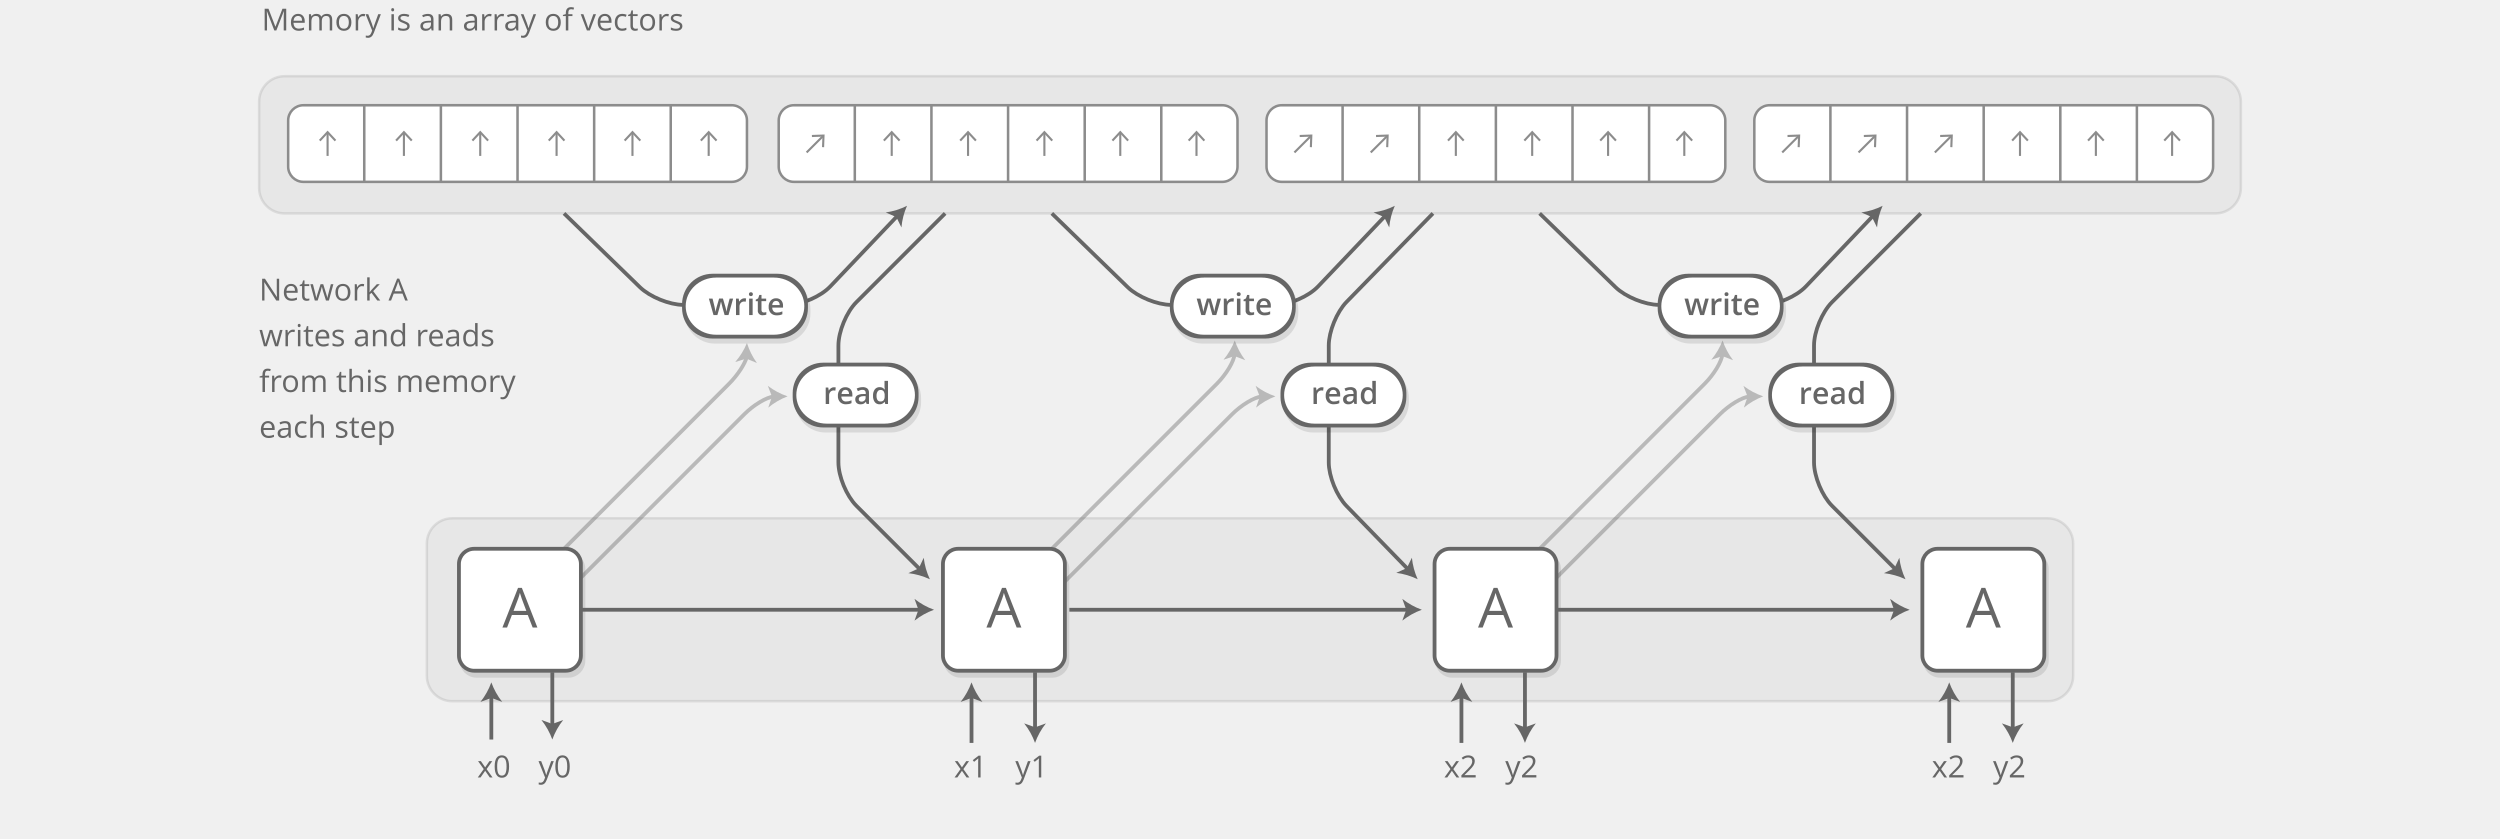
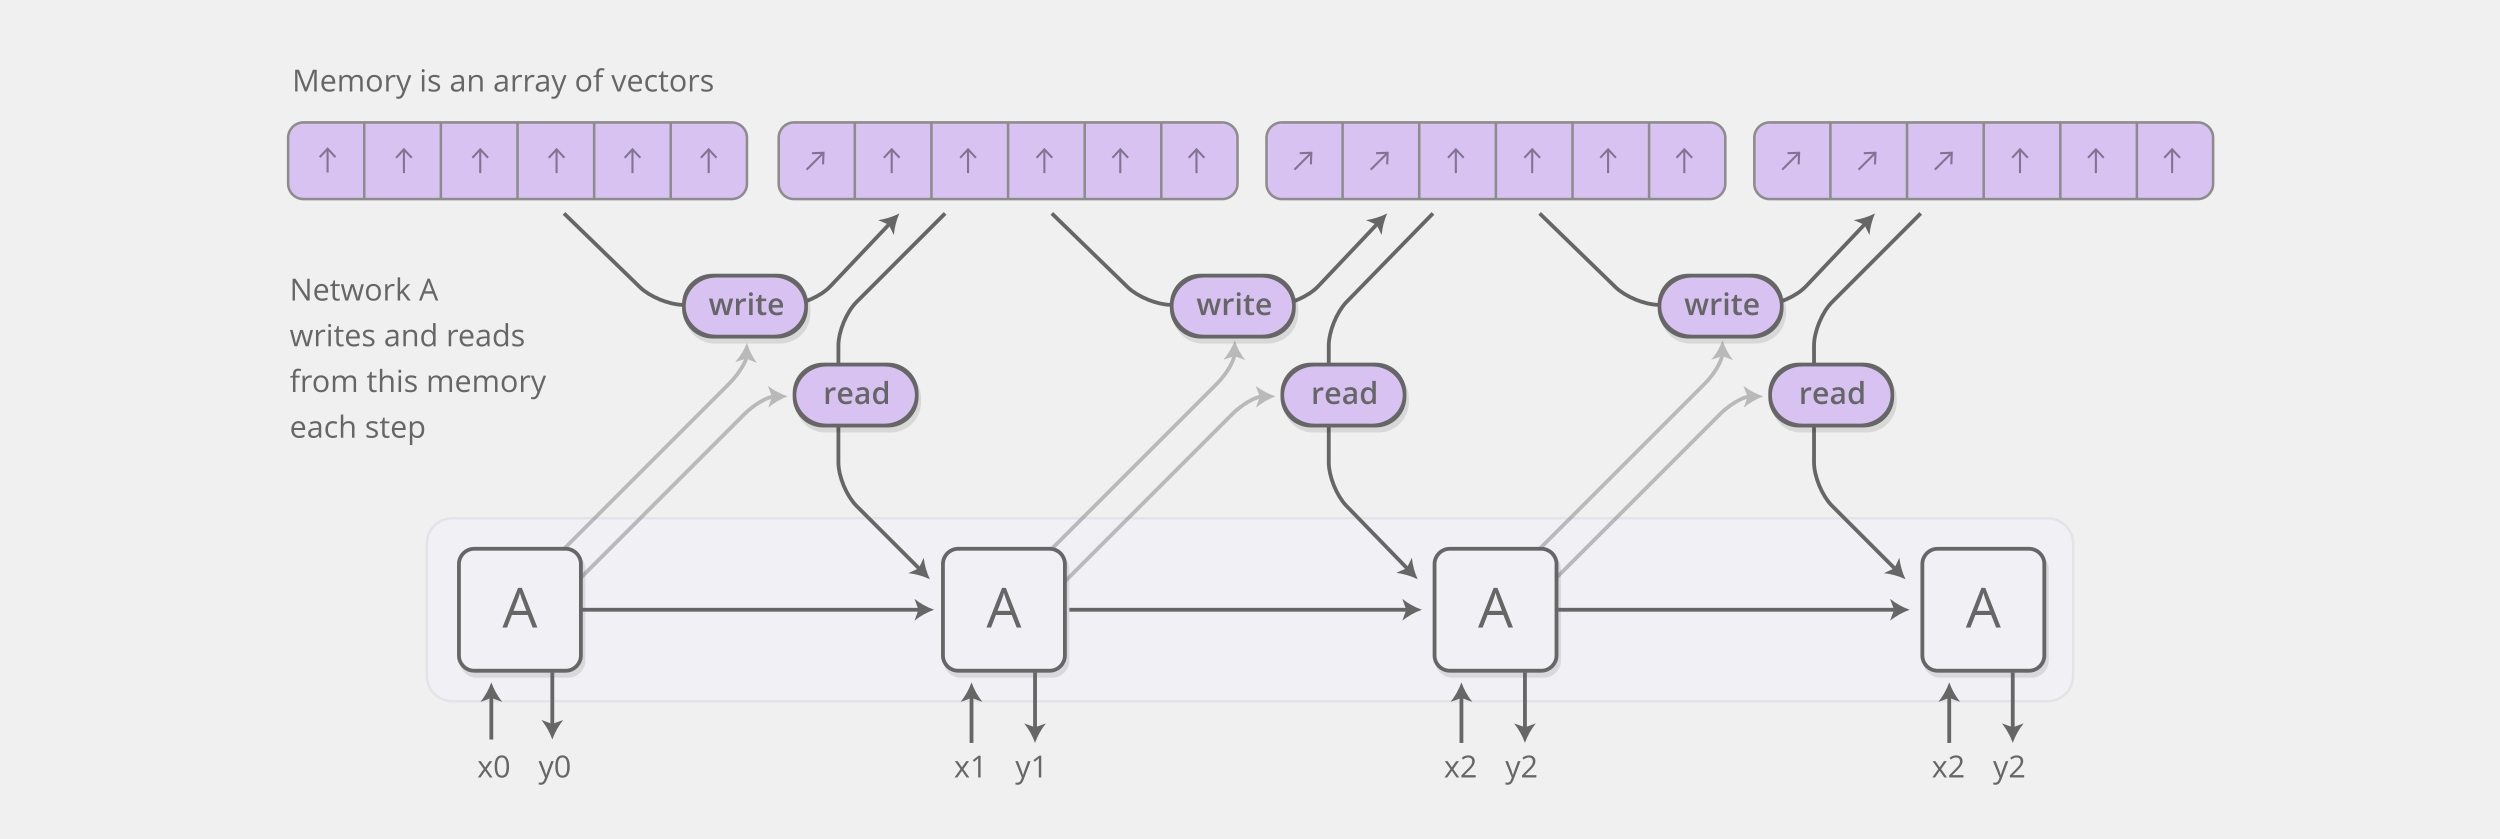
<svg xmlns="http://www.w3.org/2000/svg" xmlns:xlink="http://www.w3.org/1999/xlink" id="background" width="984" height="330" viewBox="0 0 984 330">
  <defs>
    <symbol id="array-small" data-name="array-small" viewBox="0 0 181.58 31.16">
      <g>
-         <rect x="0.5" y="0.5" width="180.58" height="30.16" rx="6" ry="6" fill="#fff" stroke="#8c8c8c" stroke-miterlimit="10" />
+         <rect x="0.5" y="0.5" width="180.58" height="30.16" rx="6" ry="6" fill="#d8c2f2" stroke="#8c8c8c" stroke-miterlimit="10" />
        <line x1="30.45" y1="30.66" x2="30.45" y2="0.5" fill="none" stroke="#8c8c8c" stroke-miterlimit="10" />
        <line x1="60.61" y1="30.66" x2="60.61" y2="0.5" fill="none" stroke="#8c8c8c" stroke-miterlimit="10" />
        <line x1="90.78" y1="30.66" x2="90.78" y2="0.5" fill="none" stroke="#8c8c8c" stroke-miterlimit="10" />
        <line x1="120.94" y1="30.66" x2="120.94" y2="0.5" fill="none" stroke="#8c8c8c" stroke-miterlimit="10" />
        <line x1="151.08" y1="30.66" x2="151.08" y2="0.5" fill="none" stroke="#8c8c8c" stroke-miterlimit="10" />
      </g>
    </symbol>
    <symbol id="rnn-bg" data-name="rnn-bg" viewBox="0 0 49.5 49.5">
-       <rect x="0.75" y="0.75" width="48" height="48" rx="6" ry="6" fill="#fff" stroke="#666" stroke-width="1.5" />
+       <rect x="0.75" y="0.75" width="48" height="48" rx="6" ry="6" fill="#f0f0f5" stroke="#666" stroke-width="1.5" />
    </symbol>
    <symbol id="rnn-a" data-name="rnn-a" viewBox="0 0 49.5 49.5">
      <use id="rnn-bg-3" data-name="rnn-bg" width="49.5" height="49.5" xlink:href="#rnn-bg" />
      <path d="M29.77,31.75l-1.93-4.94H21.6l-1.91,4.94H17.86L24,16.14h1.52l6.11,15.61H29.77Zm-2.5-6.57-1.81-4.82q-0.35-.91-0.72-2.24a20.34,20.34,0,0,1-.67,2.24l-1.83,4.82h5Z" fill="#666" />
    </symbol>
    <symbol id="op-read" data-name="op-read" viewBox="0 0 49.54 25.5">
      <g id="_Group_4" data-name="&lt;Group&gt;">
        <g>
-           <path d="M48.83,12.75a12,12,0,0,1-12,12H12.71a12,12,0,1,1,0-24H36.83a12,12,0,0,1,12,12h0Z" fill="#fff" />
+           <path d="M48.83,12.75a12,12,0,0,1-12,12H12.71a12,12,0,1,1,0-24H36.83a12,12,0,0,1,12,12h0Z" fill="#d8c2f2" />
          <path d="M49.54,13.5a12,12,0,0,1-12,12H12a12,12,0,0,1-12-12V12A12,12,0,0,1,12,0H37.54a12,12,0,0,1,12,12v1.5ZM1.43,12.75c0,6.19,5.4,11.25,12,11.25H36.12c6.6,0,12-5.06,12-11.25S42.72,1.5,36.12,1.5H13.43C6.83,1.5,1.43,6.56,1.43,12.75Z" fill="#666" />
        </g>
      </g>
      <g>
        <path d="M16.25,9.67a3.31,3.31,0,0,1,.69.06L16.8,11a2.6,2.6,0,0,0-.61-0.07,1.76,1.76,0,0,0-1.34.54,2,2,0,0,0-.51,1.4v3.39H13V9.79H14l0.18,1.14h0.07A2.57,2.57,0,0,1,15.13,10,2,2,0,0,1,16.25,9.67Z" fill="#666" />
        <path d="M21,16.38a3.13,3.13,0,0,1-2.36-.88,3.35,3.35,0,0,1-.85-2.43,3.67,3.67,0,0,1,.79-2.5,2.73,2.73,0,0,1,2.17-.91,2.67,2.67,0,0,1,2,.78,3,3,0,0,1,.74,2.14v0.74H19.16a2.13,2.13,0,0,0,.51,1.45,1.78,1.78,0,0,0,1.35.51,5,5,0,0,0,1.07-.11,5.61,5.61,0,0,0,1.06-.36v1.12a4.23,4.23,0,0,1-1,.34A6.25,6.25,0,0,1,21,16.38Zm-0.25-5.67a1.38,1.38,0,0,0-1.05.42,2,2,0,0,0-.47,1.21h2.94a1.79,1.79,0,0,0-.39-1.22A1.32,1.32,0,0,0,20.71,10.71Z" fill="#666" />
        <path d="M29.1,16.27l-0.28-.9h0a2.65,2.65,0,0,1-.94.81,3,3,0,0,1-1.22.21,2.06,2.06,0,0,1-1.49-.52,1.93,1.93,0,0,1-.54-1.46,1.71,1.71,0,0,1,.74-1.51,4.29,4.29,0,0,1,2.27-.56l1.12,0V12A1.31,1.31,0,0,0,28.43,11a1.18,1.18,0,0,0-.9-0.31,3.11,3.11,0,0,0-1,.15,7.21,7.21,0,0,0-.88.35l-0.45-1a4.79,4.79,0,0,1,1.15-.42,5.31,5.31,0,0,1,1.18-.14,2.8,2.8,0,0,1,1.87.54,2.11,2.11,0,0,1,.63,1.69v4.37h-1Zm-2.05-.94a1.71,1.71,0,0,0,1.2-.42,1.52,1.52,0,0,0,.45-1.17V13.17l-0.83,0a2.85,2.85,0,0,0-1.42.33,1,1,0,0,0-.44.89,0.87,0.87,0,0,0,.26.67A1.11,1.11,0,0,0,27.05,15.33Z" fill="#666" />
        <path d="M34.19,16.38a2.26,2.26,0,0,1-1.89-.88A4,4,0,0,1,31.62,13a4,4,0,0,1,.69-2.48,2.28,2.28,0,0,1,1.91-.89,2.23,2.23,0,0,1,1.95.94h0.07a8.25,8.25,0,0,1-.1-1.1V7.15h1.38v9.12H36.44l-0.24-.85H36.13A2.2,2.2,0,0,1,34.19,16.38Zm0.37-1.11a1.5,1.5,0,0,0,1.24-.48,2.51,2.51,0,0,0,.4-1.55V13a2.9,2.9,0,0,0-.4-1.74,1.48,1.48,0,0,0-1.25-.52,1.27,1.27,0,0,0-1.12.59A3,3,0,0,0,33,13.06a2.94,2.94,0,0,0,.38,1.64A1.29,1.29,0,0,0,34.56,15.27Z" fill="#666" />
      </g>
    </symbol>
    <symbol id="op-write" data-name="op-write" viewBox="0 0 49.54 25.5">
      <g id="_Group_6" data-name="&lt;Group&gt;">
        <g>
-           <path d="M48.83,12.75a12,12,0,0,1-12,12H12.71a12,12,0,1,1,0-24H36.83a12,12,0,0,1,12,12h0Z" fill="#fff" />
+           <path d="M48.83,12.75a12,12,0,0,1-12,12H12.71a12,12,0,1,1,0-24H36.83a12,12,0,0,1,12,12h0Z" fill="#d8c2f2" />
          <path d="M49.54,13.5a12,12,0,0,1-12,12H12a12,12,0,0,1-12-12V12A12,12,0,0,1,12,0H37.54a12,12,0,0,1,12,12v1.5ZM1.43,12.75c0,6.19,5.4,11.25,12,11.25H36.12c6.6,0,12-5.06,12-11.25S42.72,1.5,36.12,1.5H13.43C6.83,1.5,1.43,6.56,1.43,12.75Z" fill="#666" />
        </g>
      </g>
      <g>
        <path d="M16.74,16.25l-0.84-3q-0.15-.48-0.55-2.23H15.3q-0.34,1.58-.54,2.24l-0.86,3H12.37L10.56,9.77H12L12.79,13q0.28,1.18.4,2h0q0.06-.43.18-1t0.21-.83l1-3.41h1.51l1,3.41q0.09,0.29.22,0.88a6.76,6.76,0,0,1,.16.92h0a18,18,0,0,1,.41-2l0.84-3.19h1.38l-1.83,6.48H16.74Z" fill="#666" />
        <path d="M24.51,9.65a3.31,3.31,0,0,1,.69.06L25.06,11a2.6,2.6,0,0,0-.61-0.07,1.76,1.76,0,0,0-1.34.54,2,2,0,0,0-.51,1.4v3.39H21.23V9.77H22.3l0.18,1.14h0.07A2.57,2.57,0,0,1,23.4,10,2,2,0,0,1,24.51,9.65Z" fill="#666" />
        <path d="M26.32,8.05a0.76,0.76,0,0,1,.2-0.57,0.79,0.79,0,0,1,.58-0.2,0.77,0.77,0,0,1,.57.2,0.76,0.76,0,0,1,.2.57,0.75,0.75,0,0,1-.2.55,0.76,0.76,0,0,1-.57.2,0.78,0.78,0,0,1-.58-0.2A0.75,0.75,0,0,1,26.32,8.05Zm1.46,8.2H26.4V9.77h1.38v6.48Z" fill="#666" />
        <path d="M32.16,15.25a3.35,3.35,0,0,0,1-.16v1a2.78,2.78,0,0,1-.59.17,4.06,4.06,0,0,1-.75.07,1.78,1.78,0,0,1-2-2.06V10.81H29V10.2l0.95-.5,0.47-1.37h0.85V9.77H33.1v1H31.26v3.47a1,1,0,0,0,.25.74A0.91,0.91,0,0,0,32.16,15.25Z" fill="#666" />
        <path d="M37.29,16.37a3.13,3.13,0,0,1-2.36-.88,3.35,3.35,0,0,1-.85-2.43,3.67,3.67,0,0,1,.79-2.5A2.73,2.73,0,0,1,37,9.65a2.67,2.67,0,0,1,2,.78,3,3,0,0,1,.74,2.14v0.74H35.49A2.13,2.13,0,0,0,36,14.77a1.78,1.78,0,0,0,1.35.51,5,5,0,0,0,1.07-.11,5.61,5.61,0,0,0,1.06-.36v1.12a4.23,4.23,0,0,1-1,.34A6.25,6.25,0,0,1,37.29,16.37ZM37,10.7a1.38,1.38,0,0,0-1.05.42,2,2,0,0,0-.47,1.21h2.94a1.79,1.79,0,0,0-.39-1.22A1.32,1.32,0,0,0,37,10.7Z" fill="#666" />
      </g>
    </symbol>
    <symbol id="array-vector" data-name="array-vector" viewBox="0 0 36 36">
      <rect width="36" height="36" fill="#0080f7" opacity="0" />
-       <g>
-         <line x1="18" y1="24" x2="18" y2="13.08" fill="none" stroke="#8c8c8c" stroke-miterlimit="10" />
-         <polygon points="22.09 16.4 21.36 17.08 18 13.47 14.64 17.08 13.91 16.4 18 12 22.09 16.4" fill="#8c8c8c" />
+       <g opacity="0.4">
+         <g>
+           <line x1="18" y1="24" x2="18" y2="13.08" fill="none" stroke="#000" stroke-miterlimit="10" />
+           <polygon points="22.09 16.4 21.36 17.08 18 13.47 14.64 17.08 13.91 16.4 18 12 22.09 16.4" />
+         </g>
      </g>
    </symbol>
  </defs>
  <g id="_Group_" data-name="&lt;Group&gt;">
-     <rect x="102" y="30" width="780" height="54" rx="10" ry="10" opacity="0.04" />
-     <g opacity="0.1">
-       <rect x="102" y="30" width="780" height="54" rx="10" ry="10" fill="none" stroke="#231f20" />
-     </g>
-   </g>
+     <rect x="168" y="204" width="648" height="72" rx="10" ry="10" fill="#f0f0f5" />
+     <g opacity="0.1">
+       <rect x="168" y="204" width="648" height="72" rx="10" ry="10" fill="none" stroke="#667780" />
+     </g>
+   </g>
+   <use id="array-small-3" data-name="array-small" width="181.58" height="31.16" transform="translate(112.92 47.69)" xlink:href="#array-small" />
+   <use width="181.58" height="31.16" transform="translate(306 47.69)" xlink:href="#array-small" />
+   <use width="181.58" height="31.16" transform="translate(498 47.69)" xlink:href="#array-small" />
+   <use width="181.58" height="31.16" transform="translate(690 47.69)" xlink:href="#array-small" />
  <g id="_Group_2" data-name="&lt;Group&gt;">
-     <rect x="168" y="204" width="648" height="72" rx="10" ry="10" opacity="0.04" />
-     <g opacity="0.1">
-       <rect x="168" y="204" width="648" height="72" rx="10" ry="10" fill="none" stroke="#231f20" />
-     </g>
-   </g>
-   <use id="array-small-3" data-name="array-small" width="181.58" height="31.16" transform="translate(112.92 40.92)" xlink:href="#array-small" />
-   <use width="181.58" height="31.16" transform="translate(306 40.92)" xlink:href="#array-small" />
-   <use width="181.58" height="31.16" transform="translate(498 40.92)" xlink:href="#array-small" />
-   <use width="181.58" height="31.16" transform="translate(690 40.92)" xlink:href="#array-small" />
-   <g>
    <g opacity="0.1">
      <rect x="757.64" y="218" width="48" height="48" rx="6" ry="6" stroke="#000" stroke-width="1.5" />
      <path d="M786.66,249l-1.93-4.94h-6.23L776.58,249h-1.83l6.14-15.61h1.52L788.53,249h-1.87Zm-2.5-6.57-1.81-4.82q-0.35-.91-0.72-2.24a20.34,20.34,0,0,1-.67,2.24l-1.83,4.82h5Z" />
    </g>
    <use width="49.5" height="49.5" transform="translate(755.89 215.25)" xlink:href="#rnn-a" />
  </g>
  <g>
-     <path d="M222,84l29.83,29c3.94,3.84,11.67,7,17.17,7h40.89c5.5,0,13.1-3.26,16.89-7.24l26.47-27.82" fill="none" stroke="#666" stroke-miterlimit="10" stroke-width="1.5" />
-     <path d="M357,81a27.2,27.2,0,0,0-2.2,8.52l-2-4.07-4.17-1.83A27.17,27.17,0,0,0,357,81Z" fill="#666" />
+     <path d="M222,84l29.83,29c3.94,3.84,11.67,7,17.17,7h40.89c5.5,0,13.1-3.27,16.88-7.26l23.5-24.8" fill="none" stroke="#666" stroke-miterlimit="10" stroke-width="1.5" />
+     <path d="M354,84a27.2,27.2,0,0,0-2.18,8.53l-2-4.07-4.17-1.82A27.18,27.18,0,0,0,354,84Z" fill="#666" />
  </g>
  <g>
    <path d="M372,84l-34.93,34.93C333.18,122.82,330,130.5,330,136v46c0,5.5,3.18,13.18,7.07,17.07l25.09,25.09" fill="none" stroke="#666" stroke-miterlimit="10" stroke-width="1.5" />
    <path d="M366,228a27.2,27.2,0,0,0-8.47-2.41l4.12-1.93,1.93-4.12A27.18,27.18,0,0,0,366,228Z" fill="#666" />
  </g>
  <g id="_Group_3" data-name="&lt;Group&gt;">
    <g opacity="0.1">
      <path d="M361.83,157.5a12,12,0,0,1-12,12H325.71a12,12,0,0,1,0-24h24.12a12,12,0,0,1,12,12h0Z" />
      <path d="M362.55,158.25a12,12,0,0,1-12,12H325a12,12,0,0,1-12-12v-1.5a12,12,0,0,1,12-12h25.54a12,12,0,0,1,12,12v1.5Zm-48.12-.75c0,6.19,5.4,11.25,12,11.25h22.69c6.6,0,12-5.06,12-11.25s-5.4-11.25-12-11.25H326.43C319.83,146.25,314.43,151.31,314.43,157.5Z" />
      <path d="M329.25,154.42a3.31,3.31,0,0,1,.69.06l-0.13,1.28a2.6,2.6,0,0,0-.61-0.07,1.76,1.76,0,0,0-1.34.54,2,2,0,0,0-.51,1.4V161H326v-6.48H327l0.18,1.14h0.07a2.57,2.57,0,0,1,.84-0.92A2,2,0,0,1,329.25,154.42Z" />
      <path d="M334,161.13a3.13,3.13,0,0,1-2.36-.88,3.35,3.35,0,0,1-.85-2.43,3.67,3.67,0,0,1,.79-2.5,2.73,2.73,0,0,1,2.17-.91,2.67,2.67,0,0,1,2,.78,3,3,0,0,1,.74,2.14v0.74h-4.32a2.13,2.13,0,0,0,.51,1.45A1.78,1.78,0,0,0,334,160a5,5,0,0,0,1.07-.11,5.61,5.61,0,0,0,1.06-.36v1.12a4.23,4.23,0,0,1-1,.34A6.25,6.25,0,0,1,334,161.13Zm-0.25-5.67a1.38,1.38,0,0,0-1.05.42,2,2,0,0,0-.47,1.21h2.94a1.79,1.79,0,0,0-.39-1.22A1.32,1.32,0,0,0,333.71,155.46Z" />
      <path d="M342.1,161l-0.28-.9h0a2.65,2.65,0,0,1-.94.81,3,3,0,0,1-1.22.21,2.06,2.06,0,0,1-1.49-.52,1.93,1.93,0,0,1-.54-1.46,1.71,1.71,0,0,1,.74-1.51,4.29,4.29,0,0,1,2.27-.56l1.12,0v-0.35a1.31,1.31,0,0,0-.29-0.93,1.18,1.18,0,0,0-.9-0.31,3.11,3.11,0,0,0-1,.15,7.21,7.21,0,0,0-.88.35l-0.45-1a4.79,4.79,0,0,1,1.15-.42,5.31,5.31,0,0,1,1.18-.14,2.8,2.8,0,0,1,1.87.54,2.11,2.11,0,0,1,.63,1.69V161h-1Zm-2.05-.94a1.71,1.71,0,0,0,1.2-.42,1.52,1.52,0,0,0,.45-1.17v-0.56l-0.83,0a2.85,2.85,0,0,0-1.42.33,1,1,0,0,0-.44.89,0.87,0.87,0,0,0,.26.67A1.11,1.11,0,0,0,340.05,160.08Z" />
      <path d="M347.19,161.13a2.26,2.26,0,0,1-1.89-.88,4.82,4.82,0,0,1,0-4.95,2.28,2.28,0,0,1,1.91-.89,2.23,2.23,0,0,1,1.95.94h0.07a8.25,8.25,0,0,1-.1-1.1V151.9h1.38V161h-1.08l-0.24-.85h-0.06A2.2,2.2,0,0,1,347.19,161.13Zm0.37-1.11a1.5,1.5,0,0,0,1.24-.48,2.51,2.51,0,0,0,.4-1.55V157.8a2.9,2.9,0,0,0-.4-1.74,1.48,1.48,0,0,0-1.25-.52,1.27,1.27,0,0,0-1.12.59,3,3,0,0,0-.39,1.68,2.94,2.94,0,0,0,.38,1.64A1.29,1.29,0,0,0,347.56,160Z" />
    </g>
    <use width="49.54" height="25.5" transform="translate(312 142.75)" xlink:href="#op-read" />
  </g>
  <g id="_Group_5" data-name="&lt;Group&gt;">
    <g opacity="0.1">
      <path d="M318.29,122.5a12,12,0,0,1-12,12H282.17a12,12,0,0,1,0-24h24.12a12,12,0,0,1,12,12h0Z" />
      <path d="M319,123.25a12,12,0,0,1-12,12H281.46a12,12,0,0,1-12-12v-1.5a12,12,0,0,1,12-12H307a12,12,0,0,1,12,12v1.5Zm-48.12-.75c0,6.19,5.4,11.25,12,11.25h22.69c6.6,0,12-5.06,12-11.25s-5.4-11.25-12-11.25H282.88C276.28,111.25,270.88,116.31,270.88,122.5Z" />
      <path d="M286.2,126l-0.84-3q-0.15-.48-0.55-2.23h-0.05q-0.34,1.58-.54,2.24l-0.86,3h-1.52L280,119.52h1.41l0.83,3.19q0.28,1.18.4,2h0q0.06-.43.18-1t0.21-.83l1-3.41h1.51l1,3.41q0.09,0.29.22,0.88a6.76,6.76,0,0,1,.16.92h0a18,18,0,0,1,.41-2l0.84-3.19h1.38L287.74,126H286.2Z" />
      <path d="M294,119.4a3.31,3.31,0,0,1,.69.06l-0.13,1.28a2.6,2.6,0,0,0-.61-0.07,1.76,1.76,0,0,0-1.34.54,2,2,0,0,0-.51,1.4V126h-1.38v-6.48h1.08l0.18,1.14H292a2.57,2.57,0,0,1,.84-0.92A2,2,0,0,1,294,119.4Z" />
      <path d="M295.78,117.8a0.76,0.76,0,0,1,.2-0.57,0.79,0.79,0,0,1,.58-0.2,0.77,0.77,0,0,1,.57.2,0.76,0.76,0,0,1,.2.57,0.75,0.75,0,0,1-.2.55,0.76,0.76,0,0,1-.57.2,0.78,0.78,0,0,1-.58-0.2A0.75,0.75,0,0,1,295.78,117.8Zm1.46,8.2h-1.38v-6.48h1.38V126Z" />
      <path d="M301.62,125a3.35,3.35,0,0,0,1-.16v1a2.78,2.78,0,0,1-.59.17,4.06,4.06,0,0,1-.75.07,1.78,1.78,0,0,1-2-2.06v-3.49h-0.88V120l0.95-.5,0.47-1.37h0.85v1.44h1.85v1h-1.85V124a1,1,0,0,0,.25.74A0.91,0.91,0,0,0,301.62,125Z" />
      <path d="M306.75,126.12a3.13,3.13,0,0,1-2.36-.88,3.35,3.35,0,0,1-.85-2.43,3.67,3.67,0,0,1,.79-2.5,2.73,2.73,0,0,1,2.17-.91,2.67,2.67,0,0,1,2,.78,3,3,0,0,1,.74,2.14v0.74H305a2.13,2.13,0,0,0,.51,1.45,1.78,1.78,0,0,0,1.35.51,5,5,0,0,0,1.07-.11,5.61,5.61,0,0,0,1.06-.36v1.12a4.23,4.23,0,0,1-1,.34A6.25,6.25,0,0,1,306.75,126.12Zm-0.25-5.67a1.38,1.38,0,0,0-1.05.42,2,2,0,0,0-.47,1.21h2.94a1.79,1.79,0,0,0-.39-1.22A1.32,1.32,0,0,0,306.5,120.45Z" />
    </g>
    <use width="49.54" height="25.5" transform="translate(268.46 107.75)" xlink:href="#op-write" />
  </g>
  <g opacity="0.4">
    <g>
      <path d="M222,216l64.93-64.93c3.45-3.45,6.35-7.94,7-10.64" fill="none" stroke="#666" stroke-miterlimit="10" stroke-width="1.5" />
      <path d="M294,135a27.2,27.2,0,0,0,3.93,7.88l-4.21-1.74-4.34,1.36A27.18,27.18,0,0,0,294,135Z" fill="#666" />
    </g>
  </g>
  <g>
-     <path d="M414,84l29.83,29c3.94,3.84,11.67,7,17.17,7h40.89c5.5,0,13.1-3.26,16.89-7.24l26.47-27.82" fill="none" stroke="#666" stroke-miterlimit="10" stroke-width="1.5" />
-     <path d="M549,81a27.2,27.2,0,0,0-2.2,8.52l-2-4.07-4.17-1.83A27.17,27.17,0,0,0,549,81Z" fill="#666" />
+     <path d="M414,84l29.83,29c3.94,3.84,11.67,7,17.17,7h40.89c5.5,0,13.1-3.27,16.88-7.26l23.5-24.8" fill="none" stroke="#666" stroke-miterlimit="10" stroke-width="1.5" />
+     <path d="M546,84a27.2,27.2,0,0,0-2.18,8.53l-2-4.07-4.17-1.82A27.18,27.18,0,0,0,546,84Z" fill="#666" />
  </g>
  <g>
    <path d="M564,84l-34,34.84c-3.84,3.94-7,11.66-7,17.16v46c0,5.5,3.14,13.23,7,17.17l24.24,24.94" fill="none" stroke="#666" stroke-miterlimit="10" stroke-width="1.5" />
    <path d="M558,228a27.2,27.2,0,0,0-8.43-2.53l4.15-1.87,2-4.09A27.18,27.18,0,0,0,558,228Z" fill="#666" />
  </g>
  <g id="_Group_7" data-name="&lt;Group&gt;">
    <g opacity="0.1">
      <path d="M553.83,157.5a12,12,0,0,1-12,12H517.71a12,12,0,0,1,0-24h24.12a12,12,0,0,1,12,12h0Z" />
      <path d="M554.55,158.25a12,12,0,0,1-12,12H517a12,12,0,0,1-12-12v-1.5a12,12,0,0,1,12-12h25.54a12,12,0,0,1,12,12v1.5Zm-48.12-.75c0,6.19,5.4,11.25,12,11.25h22.69c6.6,0,12-5.06,12-11.25s-5.4-11.25-12-11.25H518.43C511.83,146.25,506.43,151.31,506.43,157.5Z" />
      <path d="M521.25,154.42a3.31,3.31,0,0,1,.69.06l-0.13,1.28a2.6,2.6,0,0,0-.61-0.07,1.76,1.76,0,0,0-1.34.54,2,2,0,0,0-.51,1.4V161H518v-6.48H519l0.18,1.14h0.07a2.57,2.57,0,0,1,.84-0.92A2,2,0,0,1,521.25,154.42Z" />
      <path d="M526,161.13a3.13,3.13,0,0,1-2.36-.88,3.35,3.35,0,0,1-.85-2.43,3.67,3.67,0,0,1,.79-2.5,2.73,2.73,0,0,1,2.17-.91,2.67,2.67,0,0,1,2,.78,3,3,0,0,1,.74,2.14v0.74h-4.32a2.13,2.13,0,0,0,.51,1.45A1.78,1.78,0,0,0,526,160a5,5,0,0,0,1.07-.11,5.61,5.61,0,0,0,1.06-.36v1.12a4.23,4.23,0,0,1-1,.34A6.25,6.25,0,0,1,526,161.13Zm-0.25-5.67a1.38,1.38,0,0,0-1.05.42,2,2,0,0,0-.47,1.21h2.94a1.79,1.79,0,0,0-.39-1.22A1.32,1.32,0,0,0,525.71,155.46Z" />
      <path d="M534.1,161l-0.28-.9h0a2.65,2.65,0,0,1-.94.81,3,3,0,0,1-1.22.21,2.06,2.06,0,0,1-1.49-.52,1.93,1.93,0,0,1-.54-1.46,1.71,1.71,0,0,1,.74-1.51,4.29,4.29,0,0,1,2.27-.56l1.12,0v-0.35a1.31,1.31,0,0,0-.29-0.93,1.18,1.18,0,0,0-.9-0.31,3.11,3.11,0,0,0-1,.15,7.21,7.21,0,0,0-.88.35l-0.45-1a4.79,4.79,0,0,1,1.15-.42,5.31,5.31,0,0,1,1.18-.14,2.8,2.8,0,0,1,1.87.54,2.11,2.11,0,0,1,.63,1.69V161h-1Zm-2.05-.94a1.71,1.71,0,0,0,1.2-.42,1.52,1.52,0,0,0,.45-1.17v-0.56l-0.83,0a2.85,2.85,0,0,0-1.42.33,1,1,0,0,0-.44.89,0.87,0.87,0,0,0,.26.67A1.11,1.11,0,0,0,532.05,160.08Z" />
      <path d="M539.19,161.13a2.26,2.26,0,0,1-1.89-.88,4.82,4.82,0,0,1,0-4.95,2.28,2.28,0,0,1,1.91-.89,2.23,2.23,0,0,1,1.95.94h0.07a8.25,8.25,0,0,1-.1-1.1V151.9h1.38V161h-1.08l-0.24-.85h-0.06A2.2,2.2,0,0,1,539.19,161.13Zm0.37-1.11a1.5,1.5,0,0,0,1.24-.48,2.51,2.51,0,0,0,.4-1.55V157.8a2.9,2.9,0,0,0-.4-1.74,1.48,1.48,0,0,0-1.25-.52,1.27,1.27,0,0,0-1.12.59,3,3,0,0,0-.39,1.68,2.94,2.94,0,0,0,.38,1.64A1.29,1.29,0,0,0,539.56,160Z" />
    </g>
    <use width="49.54" height="25.5" transform="translate(504 142.75)" xlink:href="#op-read" />
  </g>
  <g id="_Group_9" data-name="&lt;Group&gt;">
    <g opacity="0.1">
      <path d="M510.29,122.5a12,12,0,0,1-12,12H474.17a12,12,0,0,1,0-24h24.12a12,12,0,0,1,12,12h0Z" />
      <path d="M511,123.25a12,12,0,0,1-12,12H473.46a12,12,0,0,1-12-12v-1.5a12,12,0,0,1,12-12H499a12,12,0,0,1,12,12v1.5Zm-48.12-.75c0,6.19,5.4,11.25,12,11.25h22.69c6.6,0,12-5.06,12-11.25s-5.4-11.25-12-11.25H474.88C468.28,111.25,462.88,116.31,462.88,122.5Z" />
      <path d="M478.2,126l-0.84-3q-0.15-.48-0.55-2.23h-0.05q-0.34,1.58-.54,2.24l-0.86,3h-1.52L472,119.52h1.41l0.83,3.19q0.28,1.18.4,2h0q0.06-.43.18-1t0.21-.83l1-3.41h1.51l1,3.41q0.09,0.29.22,0.88a6.76,6.76,0,0,1,.16.92h0a18,18,0,0,1,.41-2l0.84-3.19h1.38L479.74,126H478.2Z" />
      <path d="M486,119.4a3.31,3.31,0,0,1,.69.06l-0.13,1.28a2.6,2.6,0,0,0-.61-0.07,1.76,1.76,0,0,0-1.34.54,2,2,0,0,0-.51,1.4V126h-1.38v-6.48h1.08l0.18,1.14H484a2.57,2.57,0,0,1,.84-0.92A2,2,0,0,1,486,119.4Z" />
      <path d="M487.78,117.8a0.76,0.76,0,0,1,.2-0.57,0.79,0.79,0,0,1,.58-0.2,0.77,0.77,0,0,1,.57.2,0.76,0.76,0,0,1,.2.57,0.75,0.75,0,0,1-.2.55,0.76,0.76,0,0,1-.57.2,0.78,0.78,0,0,1-.58-0.2A0.75,0.75,0,0,1,487.78,117.8Zm1.46,8.2h-1.38v-6.48h1.38V126Z" />
      <path d="M493.62,125a3.35,3.35,0,0,0,1-.16v1a2.78,2.78,0,0,1-.59.17,4.06,4.06,0,0,1-.75.07,1.78,1.78,0,0,1-2-2.06v-3.49h-0.88V120l0.95-.5,0.47-1.37h0.85v1.44h1.85v1h-1.85V124a1,1,0,0,0,.25.74A0.91,0.91,0,0,0,493.62,125Z" />
      <path d="M498.75,126.12a3.13,3.13,0,0,1-2.36-.88,3.35,3.35,0,0,1-.85-2.43,3.67,3.67,0,0,1,.79-2.5,2.73,2.73,0,0,1,2.17-.91,2.67,2.67,0,0,1,2,.78,3,3,0,0,1,.74,2.14v0.74H497a2.13,2.13,0,0,0,.51,1.45,1.78,1.78,0,0,0,1.35.51,5,5,0,0,0,1.07-.11,5.61,5.61,0,0,0,1.06-.36v1.12a4.23,4.23,0,0,1-1,.34A6.25,6.25,0,0,1,498.75,126.12Zm-0.25-5.67a1.38,1.38,0,0,0-1.05.42,2,2,0,0,0-.47,1.21h2.94a1.79,1.79,0,0,0-.39-1.22A1.32,1.32,0,0,0,498.5,120.45Z" />
    </g>
    <use width="49.54" height="25.5" transform="translate(460.46 107.75)" xlink:href="#op-write" />
  </g>
  <g opacity="0.4">
    <g>
      <path d="M414,216l64.93-64.93c3.7-3.7,6.75-8.78,7-11.64" fill="none" stroke="#666" stroke-miterlimit="10" stroke-width="1.5" />
      <path d="M486,134a27.2,27.2,0,0,0,4.13,7.77l-4.25-1.63-4.31,1.46A27.18,27.18,0,0,0,486,134Z" fill="#666" />
    </g>
  </g>
  <g>
-     <path d="M606,84l29.83,29c3.94,3.84,11.67,7,17.17,7h40.89c5.5,0,13.1-3.26,16.89-7.24l26.47-27.82" fill="none" stroke="#666" stroke-miterlimit="10" stroke-width="1.5" />
-     <path d="M741,81a27.2,27.2,0,0,0-2.2,8.52l-2-4.07-4.17-1.83A27.17,27.17,0,0,0,741,81Z" fill="#666" />
+     <path d="M606,84l29.83,29c3.94,3.84,11.67,7,17.17,7h40.89c5.5,0,13.1-3.27,16.88-7.26l23.5-24.8" fill="none" stroke="#666" stroke-miterlimit="10" stroke-width="1.5" />
+     <path d="M738,84a27.2,27.2,0,0,0-2.18,8.53l-2-4.07-4.17-1.82A27.18,27.18,0,0,0,738,84Z" fill="#666" />
  </g>
  <g>
    <path d="M756,84l-34.93,34.93C717.18,122.82,714,130.5,714,136v46c0,5.5,3.18,13.18,7.07,17.07l25.09,25.09" fill="none" stroke="#666" stroke-miterlimit="10" stroke-width="1.5" />
    <path d="M750,228a27.2,27.2,0,0,0-8.47-2.41l4.12-1.93,1.93-4.12A27.18,27.18,0,0,0,750,228Z" fill="#666" />
  </g>
  <g id="_Group_11" data-name="&lt;Group&gt;">
    <g opacity="0.1">
      <path d="M745.83,157.5a12,12,0,0,1-12,12H709.71a12,12,0,0,1,0-24h24.12a12,12,0,0,1,12,12h0Z" />
      <path d="M746.55,158.25a12,12,0,0,1-12,12H709a12,12,0,0,1-12-12v-1.5a12,12,0,0,1,12-12h25.54a12,12,0,0,1,12,12v1.5Zm-48.12-.75c0,6.19,5.4,11.25,12,11.25h22.69c6.6,0,12-5.06,12-11.25s-5.4-11.25-12-11.25H710.43C703.83,146.25,698.43,151.31,698.43,157.5Z" />
      <path d="M713.25,154.42a3.31,3.31,0,0,1,.69.06l-0.13,1.28a2.6,2.6,0,0,0-.61-0.07,1.76,1.76,0,0,0-1.34.54,2,2,0,0,0-.51,1.4V161H710v-6.48H711l0.18,1.14h0.07a2.57,2.57,0,0,1,.84-0.92A2,2,0,0,1,713.25,154.42Z" />
      <path d="M718,161.13a3.13,3.13,0,0,1-2.36-.88,3.35,3.35,0,0,1-.85-2.43,3.67,3.67,0,0,1,.79-2.5,2.73,2.73,0,0,1,2.17-.91,2.67,2.67,0,0,1,2,.78,3,3,0,0,1,.74,2.14v0.74h-4.32a2.13,2.13,0,0,0,.51,1.45A1.78,1.78,0,0,0,718,160a5,5,0,0,0,1.07-.11,5.61,5.61,0,0,0,1.06-.36v1.12a4.23,4.23,0,0,1-1,.34A6.25,6.25,0,0,1,718,161.13Zm-0.25-5.67a1.38,1.38,0,0,0-1.05.42,2,2,0,0,0-.47,1.21h2.94a1.79,1.79,0,0,0-.39-1.22A1.32,1.32,0,0,0,717.71,155.46Z" />
      <path d="M726.1,161l-0.28-.9h0a2.65,2.65,0,0,1-.94.81,3,3,0,0,1-1.22.21,2.06,2.06,0,0,1-1.49-.52,1.93,1.93,0,0,1-.54-1.46,1.71,1.71,0,0,1,.74-1.51,4.29,4.29,0,0,1,2.27-.56l1.12,0v-0.35a1.31,1.31,0,0,0-.29-0.93,1.18,1.18,0,0,0-.9-0.31,3.11,3.11,0,0,0-1,.15,7.21,7.21,0,0,0-.88.35l-0.45-1a4.79,4.79,0,0,1,1.15-.42,5.31,5.31,0,0,1,1.18-.14,2.8,2.8,0,0,1,1.87.54,2.11,2.11,0,0,1,.63,1.69V161h-1Zm-2.05-.94a1.71,1.71,0,0,0,1.2-.42,1.52,1.52,0,0,0,.45-1.17v-0.56l-0.83,0a2.85,2.85,0,0,0-1.42.33,1,1,0,0,0-.44.89,0.87,0.87,0,0,0,.26.67A1.11,1.11,0,0,0,724.05,160.08Z" />
      <path d="M731.19,161.13a2.26,2.26,0,0,1-1.89-.88,4.82,4.82,0,0,1,0-4.95,2.28,2.28,0,0,1,1.91-.89,2.23,2.23,0,0,1,1.95.94h0.07a8.25,8.25,0,0,1-.1-1.1V151.9h1.38V161h-1.08l-0.24-.85h-0.06A2.2,2.2,0,0,1,731.19,161.13Zm0.37-1.11a1.5,1.5,0,0,0,1.24-.48,2.51,2.51,0,0,0,.4-1.55V157.8a2.9,2.9,0,0,0-.4-1.74,1.48,1.48,0,0,0-1.25-.52,1.27,1.27,0,0,0-1.12.59,3,3,0,0,0-.39,1.68,2.94,2.94,0,0,0,.38,1.64A1.29,1.29,0,0,0,731.56,160Z" />
    </g>
    <use width="49.54" height="25.5" transform="translate(696 142.75)" xlink:href="#op-read" />
  </g>
  <g id="_Group_13" data-name="&lt;Group&gt;">
    <g opacity="0.1">
      <path d="M702.29,122.5a12,12,0,0,1-12,12H666.17a12,12,0,0,1,0-24h24.12a12,12,0,0,1,12,12h0Z" />
      <path d="M703,123.25a12,12,0,0,1-12,12H665.46a12,12,0,0,1-12-12v-1.5a12,12,0,0,1,12-12H691a12,12,0,0,1,12,12v1.5Zm-48.12-.75c0,6.19,5.4,11.25,12,11.25h22.69c6.6,0,12-5.06,12-11.25s-5.4-11.25-12-11.25H666.88C660.28,111.25,654.88,116.31,654.88,122.5Z" />
      <path d="M670.2,126l-0.84-3q-0.15-.48-0.55-2.23h-0.05q-0.34,1.58-.54,2.24l-0.86,3h-1.52L664,119.52h1.41l0.83,3.19q0.28,1.18.4,2h0q0.06-.43.18-1t0.21-.83l1-3.41h1.51l1,3.41q0.09,0.29.22,0.88a6.76,6.76,0,0,1,.16.92h0a18,18,0,0,1,.41-2l0.84-3.19h1.38L671.74,126H670.2Z" />
      <path d="M678,119.4a3.31,3.31,0,0,1,.69.06l-0.13,1.28a2.6,2.6,0,0,0-.61-0.07,1.76,1.76,0,0,0-1.34.54,2,2,0,0,0-.51,1.4V126h-1.38v-6.48h1.08l0.18,1.14H676a2.57,2.57,0,0,1,.84-0.92A2,2,0,0,1,678,119.4Z" />
      <path d="M679.78,117.8a0.76,0.76,0,0,1,.2-0.57,0.79,0.79,0,0,1,.58-0.2,0.77,0.77,0,0,1,.57.2,0.76,0.76,0,0,1,.2.57,0.75,0.75,0,0,1-.2.55,0.76,0.76,0,0,1-.57.2,0.78,0.78,0,0,1-.58-0.2A0.75,0.75,0,0,1,679.78,117.8Zm1.46,8.2h-1.38v-6.48h1.38V126Z" />
      <path d="M685.62,125a3.35,3.35,0,0,0,1-.16v1a2.78,2.78,0,0,1-.59.17,4.06,4.06,0,0,1-.75.07,1.78,1.78,0,0,1-2-2.06v-3.49h-0.88V120l0.95-.5,0.47-1.37h0.85v1.44h1.85v1h-1.85V124a1,1,0,0,0,.25.74A0.91,0.91,0,0,0,685.62,125Z" />
      <path d="M690.75,126.12a3.13,3.13,0,0,1-2.36-.88,3.35,3.35,0,0,1-.85-2.43,3.67,3.67,0,0,1,.79-2.5,2.73,2.73,0,0,1,2.17-.91,2.67,2.67,0,0,1,2,.78,3,3,0,0,1,.74,2.14v0.74H689a2.13,2.13,0,0,0,.51,1.45,1.78,1.78,0,0,0,1.35.51,5,5,0,0,0,1.07-.11,5.61,5.61,0,0,0,1.06-.36v1.12a4.23,4.23,0,0,1-1,.34A6.25,6.25,0,0,1,690.75,126.12Zm-0.25-5.67a1.38,1.38,0,0,0-1.05.42,2,2,0,0,0-.47,1.21h2.94a1.79,1.79,0,0,0-.39-1.22A1.32,1.32,0,0,0,690.5,120.45Z" />
    </g>
    <use width="49.54" height="25.5" transform="translate(652.46 107.75)" xlink:href="#op-write" />
  </g>
  <g opacity="0.4">
    <g>
      <path d="M606,216l64.93-64.93c3.7-3.7,6.75-8.78,7-11.64" fill="none" stroke="#666" stroke-miterlimit="10" stroke-width="1.5" />
      <path d="M678,134a27.2,27.2,0,0,0,4.13,7.77l-4.25-1.63-4.31,1.46A27.18,27.18,0,0,0,678,134Z" fill="#666" />
    </g>
  </g>
  <g opacity="0.4">
    <g>
      <path d="M222,234l70.93-70.93c3.7-3.7,8.78-6.75,11.64-7" fill="none" stroke="#666" stroke-miterlimit="10" stroke-width="1.5" />
      <path d="M310,156a27.2,27.2,0,0,0-7.61,4.43l1.46-4.31-1.63-4.25A27.17,27.17,0,0,0,310,156Z" fill="#666" />
    </g>
  </g>
  <g opacity="0.4">
    <g>
      <path d="M414,234l70.93-70.93c3.7-3.7,8.78-6.75,11.64-7" fill="none" stroke="#666" stroke-miterlimit="10" stroke-width="1.5" />
      <path d="M502,156a27.2,27.2,0,0,0-7.61,4.43l1.46-4.31-1.63-4.25A27.17,27.17,0,0,0,502,156Z" fill="#666" />
    </g>
  </g>
  <g opacity="0.4">
    <g>
      <path d="M606,234l70.93-70.93c3.7-3.7,8.78-6.75,11.64-7" fill="none" stroke="#666" stroke-miterlimit="10" stroke-width="1.5" />
      <path d="M694,156a27.2,27.2,0,0,0-7.61,4.43l1.46-4.31-1.63-4.25A27.17,27.17,0,0,0,694,156Z" fill="#666" />
    </g>
  </g>
  <g>
    <g opacity="0.1">
      <rect x="372.14" y="218" width="48" height="48" rx="6" ry="6" stroke="#000" stroke-width="1.5" />
      <path d="M401.16,249l-1.93-4.94H393L391.08,249h-1.83l6.14-15.61h1.52L403,249h-1.87Zm-2.5-6.57-1.81-4.82q-0.35-.91-0.72-2.24a20.34,20.34,0,0,1-.67,2.24l-1.83,4.82h5Z" />
    </g>
    <use width="49.5" height="49.5" transform="translate(370.39 215.25)" xlink:href="#rnn-a" />
  </g>
  <g>
    <g opacity="0.1">
      <rect x="565.64" y="218" width="48" height="48" rx="6" ry="6" stroke="#000" stroke-width="1.5" />
      <path d="M594.66,249l-1.93-4.94h-6.23L584.58,249h-1.83l6.14-15.61h1.52L596.53,249h-1.87Zm-2.5-6.57-1.81-4.82q-0.35-.91-0.72-2.24a20.34,20.34,0,0,1-.67,2.24l-1.83,4.82h5Z" />
    </g>
    <use width="49.5" height="49.5" transform="translate(563.89 215.25)" xlink:href="#rnn-a" />
  </g>
  <g>
    <g opacity="0.1">
      <rect x="181.64" y="218" width="48" height="48" rx="6" ry="6" stroke="#000" stroke-width="1.5" />
      <path d="M210.66,249l-1.93-4.94h-6.23L200.58,249h-1.83l6.14-15.61h1.52L212.53,249h-1.87Zm-2.5-6.57-1.81-4.82q-0.35-.91-0.72-2.24a20.34,20.34,0,0,1-.67,2.24l-1.83,4.82h5Z" />
    </g>
    <use width="49.5" height="49.5" transform="translate(179.89 215.25)" xlink:href="#rnn-a" />
  </g>
-   <text transform="translate(103 12)" font-size="12" fill="#666" font-family="Open Sans">Memory is an array of vectors</text>
-   <text transform="translate(102 118.28)" font-size="12" fill="#666" font-family="Open Sans">Network A <tspan x="0" y="18">writes and reads </tspan>
+   <text transform="translate(115 36)" font-size="12" fill="#666" font-family="Open Sans">Memory is an array of vectors</text>
+   <text transform="translate(114 118.28)" font-size="12" fill="#666" font-family="Open Sans">Network A <tspan x="0" y="18">writes and reads </tspan>
    <tspan x="0" y="36">from this memory </tspan>
    <tspan x="0" y="54">each step</tspan>
  </text>
  <g>
    <line x1="228.89" y1="240" x2="362.21" y2="240" fill="none" stroke="#666" stroke-miterlimit="10" stroke-width="1.5" />
    <path d="M367.64,240a27.2,27.2,0,0,0-7.69,4.28L361.5,240l-1.55-4.28A27.18,27.18,0,0,0,367.64,240Z" fill="#666" />
  </g>
  <g>
    <line x1="420.89" y1="240" x2="554.21" y2="240" fill="none" stroke="#666" stroke-miterlimit="10" stroke-width="1.5" />
    <path d="M559.64,240a27.2,27.2,0,0,0-7.69,4.28L553.5,240l-1.55-4.28A27.18,27.18,0,0,0,559.64,240Z" fill="#666" />
  </g>
  <g>
    <line x1="612.89" y1="240" x2="746.21" y2="240" fill="none" stroke="#666" stroke-miterlimit="10" stroke-width="1.5" />
    <path d="M751.64,240a27.2,27.2,0,0,0-7.69,4.28L745.5,240l-1.55-4.28A27.18,27.18,0,0,0,751.64,240Z" fill="#666" />
  </g>
  <text transform="translate(187.82 306)" font-size="12" fill="#666" font-family="Open Sans">x0</text>
  <text transform="translate(211.94 306)" font-size="12" fill="#666" font-family="Open Sans">y0</text>
  <g>
    <line x1="193.39" y1="291.08" x2="193.39" y2="274.01" fill="none" stroke="#666" stroke-miterlimit="10" stroke-width="1.5" />
    <path d="M193.39,268.58a27.2,27.2,0,0,0,4.28,7.69l-4.28-1.55-4.28,1.55A27.17,27.17,0,0,0,193.39,268.58Z" fill="#666" />
  </g>
  <g>
    <line x1="217.39" y1="264.58" x2="217.39" y2="285.65" fill="none" stroke="#666" stroke-miterlimit="10" stroke-width="1.5" />
    <path d="M217.39,291.08a27.2,27.2,0,0,0-4.28-7.69l4.28,1.55,4.28-1.55A27.18,27.18,0,0,0,217.39,291.08Z" fill="#666" />
  </g>
  <g>
    <line x1="382.39" y1="292.41" x2="382.39" y2="274.01" fill="none" stroke="#666" stroke-miterlimit="10" stroke-width="1.5" />
    <path d="M382.39,268.58a27.2,27.2,0,0,0,4.28,7.69l-4.28-1.55-4.28,1.55A27.17,27.17,0,0,0,382.39,268.58Z" fill="#666" />
  </g>
  <g>
    <line x1="407.39" y1="264.58" x2="407.39" y2="286.98" fill="none" stroke="#666" stroke-miterlimit="10" stroke-width="1.5" />
    <path d="M407.39,292.41a27.2,27.2,0,0,0-4.28-7.69l4.28,1.55,4.28-1.55A27.18,27.18,0,0,0,407.39,292.41Z" fill="#666" />
  </g>
  <g>
    <line x1="575.22" y1="292.41" x2="575.22" y2="274.01" fill="none" stroke="#666" stroke-miterlimit="10" stroke-width="1.5" />
    <path d="M575.22,268.58a27.2,27.2,0,0,0,4.28,7.69l-4.28-1.55-4.28,1.55A27.17,27.17,0,0,0,575.22,268.58Z" fill="#666" />
  </g>
  <g>
    <line x1="600.22" y1="264.58" x2="600.22" y2="286.98" fill="none" stroke="#666" stroke-miterlimit="10" stroke-width="1.5" />
    <path d="M600.22,292.41a27.2,27.2,0,0,0-4.28-7.69l4.28,1.55,4.28-1.55A27.18,27.18,0,0,0,600.22,292.41Z" fill="#666" />
  </g>
  <text transform="translate(375.48 306)" font-size="12" fill="#666" font-family="Open Sans">x1</text>
  <text transform="translate(399.6 306)" font-size="12" fill="#666" font-family="Open Sans">y1</text>
  <text transform="translate(568.32 306)" font-size="12" fill="#666" font-family="Open Sans">x2</text>
  <text transform="translate(592.44 306)" font-size="12" fill="#666" font-family="Open Sans">y2</text>
  <g>
    <line x1="767.22" y1="292.41" x2="767.22" y2="274.01" fill="none" stroke="#666" stroke-miterlimit="10" stroke-width="1.5" />
    <path d="M767.22,268.58a27.2,27.2,0,0,0,4.28,7.69l-4.28-1.55-4.28,1.55A27.17,27.17,0,0,0,767.22,268.58Z" fill="#666" />
  </g>
  <g>
    <line x1="792.22" y1="264.58" x2="792.22" y2="286.98" fill="none" stroke="#666" stroke-miterlimit="10" stroke-width="1.5" />
    <path d="M792.22,292.41a27.2,27.2,0,0,0-4.28-7.69l4.28,1.55,4.28-1.55A27.18,27.18,0,0,0,792.22,292.41Z" fill="#666" />
  </g>
  <text transform="translate(760.32 306)" font-size="12" fill="#666" font-family="Open Sans">x2</text>
  <text transform="translate(784.44 306)" font-size="12" fill="#666" font-family="Open Sans">y2</text>
-   <use width="36" height="36" transform="translate(114 41.45) scale(0.83)" xlink:href="#array-vector" />
-   <use width="36" height="36" transform="translate(144.04 41.45) scale(0.83)" xlink:href="#array-vector" />
-   <use width="36" height="36" transform="translate(174.08 41.45) scale(0.83)" xlink:href="#array-vector" />
-   <use width="36" height="36" transform="translate(204.13 41.45) scale(0.83)" xlink:href="#array-vector" />
-   <use width="36" height="36" transform="matrix(0.59, 0.59, -0.59, 0.59, 321.02, 35.23)" xlink:href="#array-vector" />
-   <use width="36" height="36" transform="translate(336.04 41.45) scale(0.83)" xlink:href="#array-vector" />
-   <use width="36" height="36" transform="translate(366.08 41.45) scale(0.83)" xlink:href="#array-vector" />
-   <use width="36" height="36" transform="translate(396.13 41.45) scale(0.83)" xlink:href="#array-vector" />
-   <use width="36" height="36" transform="matrix(0.59, 0.59, -0.59, 0.59, 513.02, 35.23)" xlink:href="#array-vector" />
-   <use width="36" height="36" transform="matrix(0.59, 0.59, -0.59, 0.59, 543.06, 35.23)" xlink:href="#array-vector" />
-   <use width="36" height="36" transform="translate(558.08 41.45) scale(0.83)" xlink:href="#array-vector" />
-   <use width="36" height="36" transform="translate(588.13 41.45) scale(0.83)" xlink:href="#array-vector" />
-   <use width="36" height="36" transform="matrix(0.59, 0.59, -0.59, 0.59, 705.02, 35.23)" xlink:href="#array-vector" />
-   <use width="36" height="36" transform="matrix(0.59, 0.59, -0.59, 0.59, 735.06, 35.23)" xlink:href="#array-vector" />
-   <use width="36" height="36" transform="matrix(0.59, 0.59, -0.59, 0.59, 765.1, 35.23)" xlink:href="#array-vector" />
-   <use width="36" height="36" transform="translate(780.13 41.45) scale(0.83)" xlink:href="#array-vector" />
-   <use width="36" height="36" transform="translate(234 41.45) scale(0.83)" xlink:href="#array-vector" />
-   <use width="36" height="36" transform="translate(426 41.45) scale(0.83)" xlink:href="#array-vector" />
-   <use width="36" height="36" transform="translate(456 41.45) scale(0.83)" xlink:href="#array-vector" />
-   <use width="36" height="36" transform="translate(264 41.45) scale(0.83)" xlink:href="#array-vector" />
-   <use width="36" height="36" transform="translate(618 41.45) scale(0.83)" xlink:href="#array-vector" />
-   <use width="36" height="36" transform="translate(648 41.45) scale(0.83)" xlink:href="#array-vector" />
-   <use width="36" height="36" transform="translate(810 41.45) scale(0.83)" xlink:href="#array-vector" />
-   <use width="36" height="36" transform="translate(840 41.45) scale(0.83)" xlink:href="#array-vector" />
+   <use width="36" height="36" transform="translate(114 47.96) scale(0.83)" xlink:href="#array-vector" />
+   <use id="array-vector-5" data-name="array-vector" width="36" height="36" transform="translate(144.04 48.22) scale(0.83)" xlink:href="#array-vector" />
+   <use width="36" height="36" transform="translate(174.08 48.22) scale(0.83)" xlink:href="#array-vector" />
+   <use width="36" height="36" transform="translate(204.13 48.22) scale(0.83)" xlink:href="#array-vector" />
+   <use width="36" height="36" transform="matrix(0.59, 0.59, -0.59, 0.59, 321.02, 42)" xlink:href="#array-vector" />
+   <use width="36" height="36" transform="translate(336.04 48.22) scale(0.83)" xlink:href="#array-vector" />
+   <use width="36" height="36" transform="translate(366.08 48.22) scale(0.83)" xlink:href="#array-vector" />
+   <use width="36" height="36" transform="translate(396.13 48.22) scale(0.83)" xlink:href="#array-vector" />
+   <use width="36" height="36" transform="matrix(0.59, 0.59, -0.59, 0.59, 513.02, 42)" xlink:href="#array-vector" />
+   <use width="36" height="36" transform="matrix(0.59, 0.59, -0.59, 0.59, 543.06, 42)" xlink:href="#array-vector" />
+   <use width="36" height="36" transform="translate(558.08 48.22) scale(0.83)" xlink:href="#array-vector" />
+   <use width="36" height="36" transform="translate(588.13 48.22) scale(0.83)" xlink:href="#array-vector" />
+   <use width="36" height="36" transform="matrix(0.59, 0.59, -0.59, 0.59, 705.02, 42)" xlink:href="#array-vector" />
+   <use width="36" height="36" transform="matrix(0.59, 0.59, -0.59, 0.59, 735.06, 42)" xlink:href="#array-vector" />
+   <use width="36" height="36" transform="matrix(0.59, 0.59, -0.59, 0.59, 765.1, 42)" xlink:href="#array-vector" />
+   <use width="36" height="36" transform="translate(780.13 48.22) scale(0.83)" xlink:href="#array-vector" />
+   <use width="36" height="36" transform="translate(234 48.22) scale(0.83)" xlink:href="#array-vector" />
+   <use width="36" height="36" transform="translate(426 48.22) scale(0.83)" xlink:href="#array-vector" />
+   <use width="36" height="36" transform="translate(456 48.22) scale(0.83)" xlink:href="#array-vector" />
+   <use id="array-vector-42" data-name="array-vector" width="36" height="36" transform="translate(264 48.22) scale(0.83)" xlink:href="#array-vector" />
+   <use width="36" height="36" transform="translate(618 48.22) scale(0.83)" xlink:href="#array-vector" />
+   <use width="36" height="36" transform="translate(648 48.22) scale(0.83)" xlink:href="#array-vector" />
+   <use width="36" height="36" transform="translate(810 48.22) scale(0.83)" xlink:href="#array-vector" />
+   <use width="36" height="36" transform="translate(840 48.22) scale(0.83)" xlink:href="#array-vector" />
</svg>
